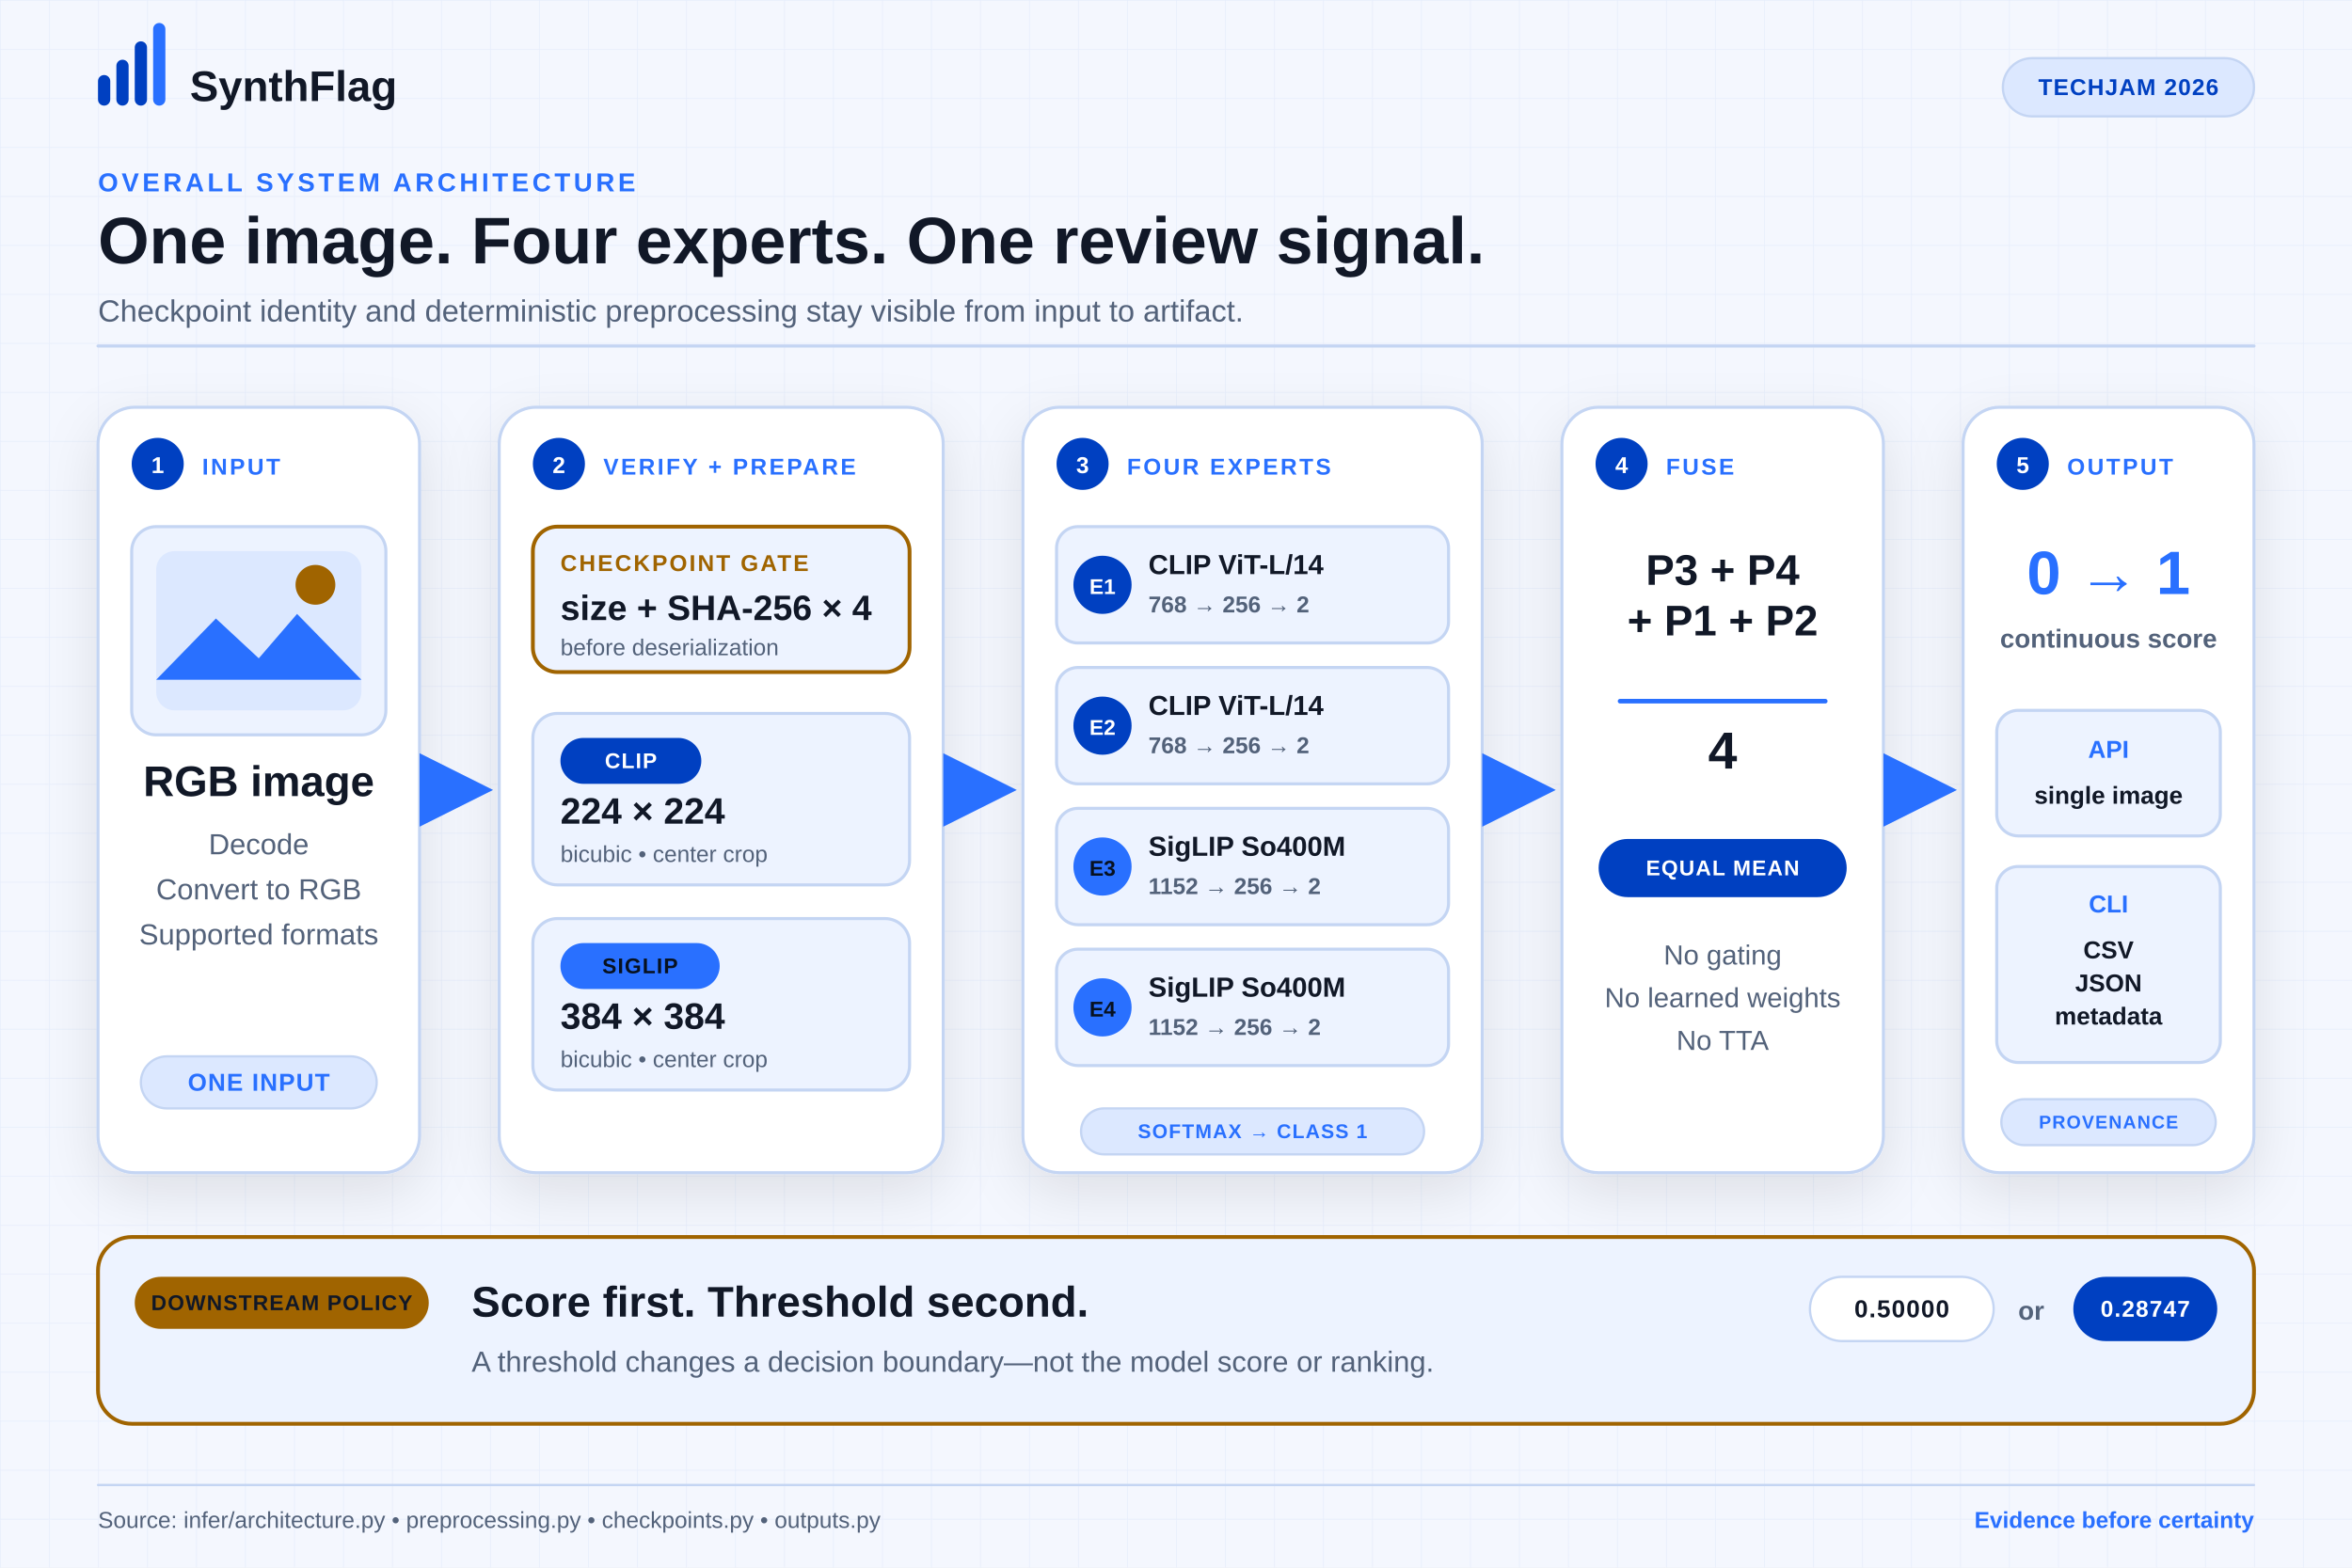
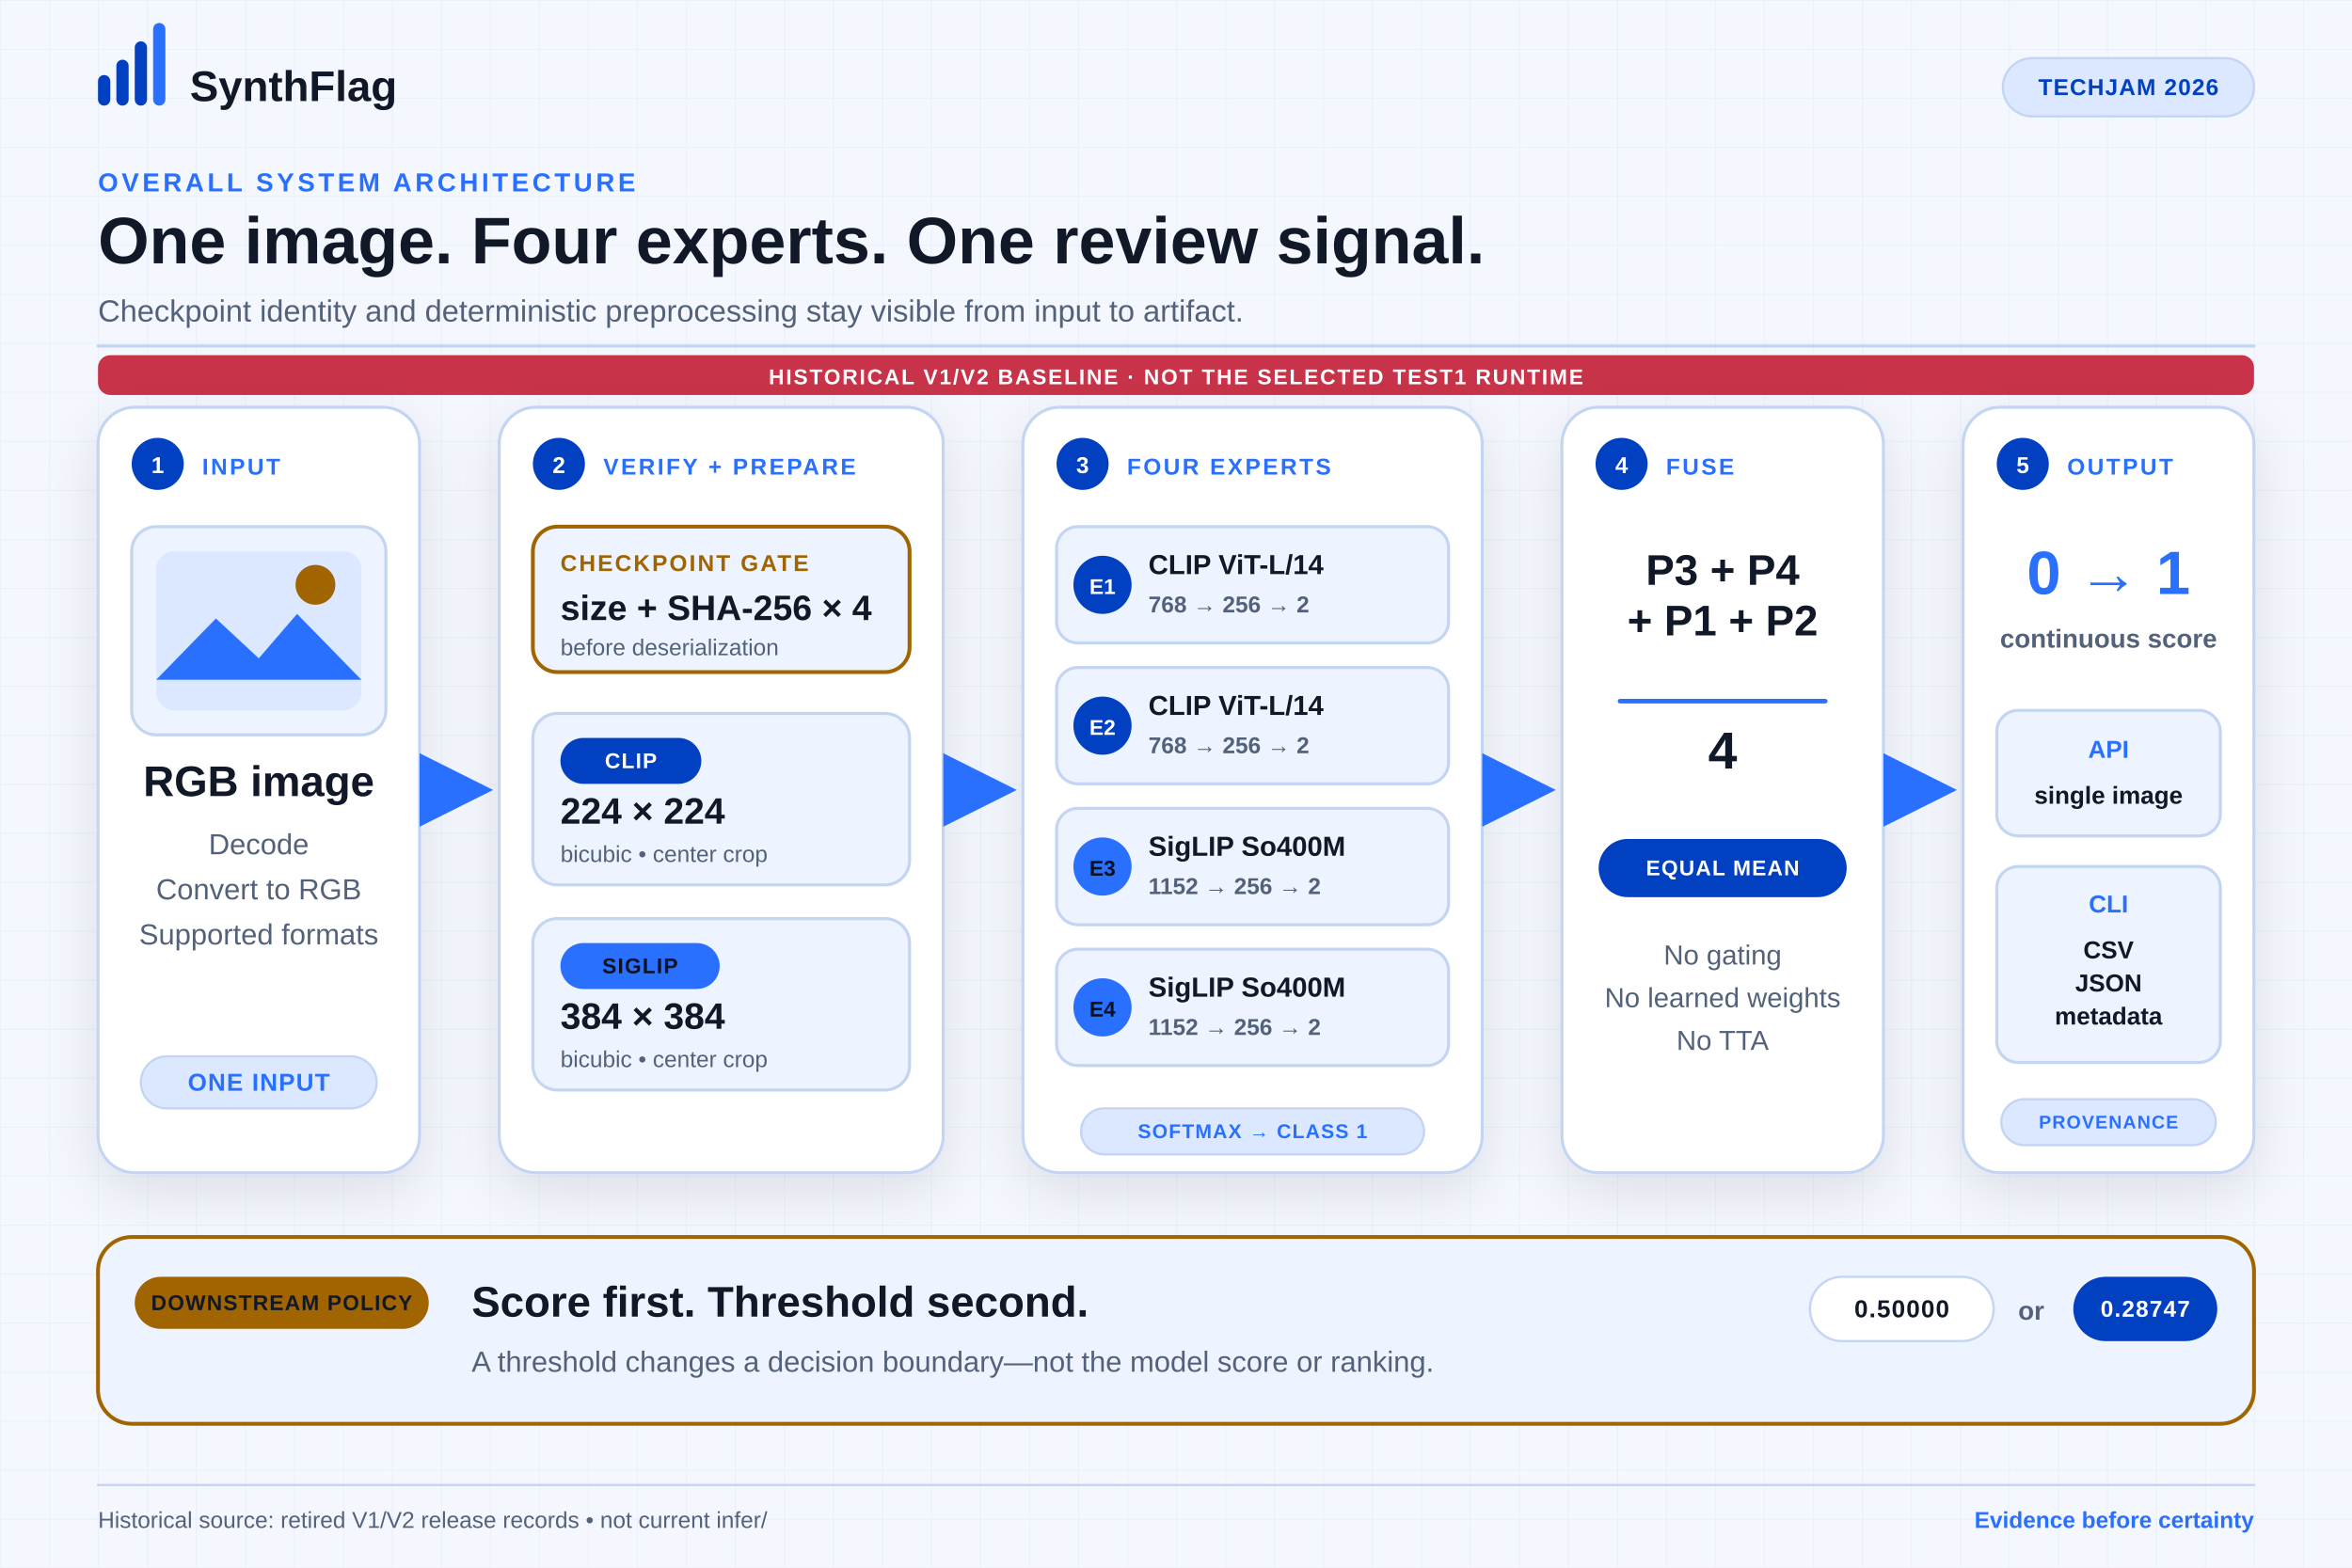
<svg xmlns="http://www.w3.org/2000/svg" width="1536" height="1024" viewBox="0 0 1536 1024" role="img" aria-labelledby="title desc">
  <defs>
    <pattern id="grid" width="32" height="32" patternUnits="userSpaceOnUse">
      <path d="M 32 0 L 0 0 0 32" fill="none" stroke="#DDE7FA" stroke-width="1" opacity="0.55" />
    </pattern>
    <filter id="shadow" x="-20%" y="-20%" width="140%" height="140%">
      <feDropShadow dx="0" dy="12" stdDeviation="18" flood-color="#000000" flood-opacity="0.1" />
    </filter>
    <marker id="arrow" markerWidth="12" markerHeight="12" refX="10" refY="6" orient="auto" markerUnits="strokeWidth">
      <path d="M0,0 L12,6 L0,12 Z" fill="#2970FF" />
    </marker>
  </defs>
  <rect width="1536" height="1024" fill="#F4F7FE" />
  <rect width="1536" height="1024" fill="url(#grid)" />
  <rect x="64" y="49" width="8" height="20" rx="4" fill="#0040C1" />
  <rect x="76" y="39" width="8" height="30" rx="4" fill="#0040C1" />
  <rect x="88" y="27" width="8" height="42" rx="4" fill="#0040C1" />
  <rect x="100" y="15" width="8" height="54" rx="4" fill="#2970FF" />
  <text x="124" y="66" font-family="Instrument Sans, Poppins, Arial, sans-serif" font-size="28" font-weight="800" fill="#111827" text-anchor="start">SynthFlag</text>
  <rect x="1308" y="38" width="164" height="38" rx="19.0" fill="#DCE8FF" stroke="#C4D5F3" stroke-width="1.5" />
  <text x="1390.0" y="62.1" font-family="Instrument Sans, Poppins, Arial, sans-serif" font-size="15" font-weight="700" fill="#0040C1" text-anchor="middle" letter-spacing="0.7">TECHJAM 2026</text>
  <text x="64" y="125" font-family="Instrument Sans, Poppins, Arial, sans-serif" font-size="17" font-weight="800" fill="#2970FF" text-anchor="start" letter-spacing="2.2">OVERALL SYSTEM ARCHITECTURE</text>
  <text x="64" y="172" font-family="Instrument Sans, Poppins, Arial, sans-serif" font-size="43" font-weight="800" fill="#111827" text-anchor="start">One image. Four experts. One review signal.</text>
  <text x="64" y="210" font-family="Instrument Sans, Poppins, Arial, sans-serif" font-size="20" font-weight="500" fill="#53627A" text-anchor="start">Checkpoint identity and deterministic preprocessing stay visible from input to artifact.</text>
  <line x1="64" y1="226" x2="1472" y2="226" stroke="#C4D5F3" stroke-width="2" stroke-linecap="round" />
+   <rect x="64" y="232" width="1408" height="26" rx="8" fill="#C83349" />
+   <text x="768" y="251" font-family="Instrument Sans, Poppins, Arial, sans-serif" font-size="14" font-weight="800" fill="#FFFFFF" text-anchor="middle" letter-spacing="1.1">HISTORICAL V1/V2 BASELINE · NOT THE SELECTED TEST1 RUNTIME</text>
  <rect x="64" y="266" width="210" height="500" rx="24" fill="#FFFFFF" stroke="#C4D5F3" stroke-width="2" filter="url(#shadow)" />
  <rect x="326" y="266" width="290" height="500" rx="24" fill="#FFFFFF" stroke="#C4D5F3" stroke-width="2" filter="url(#shadow)" />
  <rect x="668" y="266" width="300" height="500" rx="24" fill="#FFFFFF" stroke="#C4D5F3" stroke-width="2" filter="url(#shadow)" />
  <rect x="1020" y="266" width="210" height="500" rx="24" fill="#FFFFFF" stroke="#C4D5F3" stroke-width="2" filter="url(#shadow)" />
  <rect x="1282" y="266" width="190" height="500" rx="24" fill="#FFFFFF" stroke="#C4D5F3" stroke-width="2" filter="url(#shadow)" />
  <circle cx="103" cy="303" r="17" fill="#0040C1" />
  <text x="103" y="309" font-family="Instrument Sans, Poppins, Arial, sans-serif" font-size="15" font-weight="800" fill="#FFFFFF" text-anchor="middle">1</text>
  <text x="132" y="310" font-family="Instrument Sans, Poppins, Arial, sans-serif" font-size="15" font-weight="800" fill="#2970FF" text-anchor="start" letter-spacing="1.5">INPUT</text>
  <rect x="86" y="344" width="166" height="136" rx="16" fill="#EDF3FF" stroke="#C4D5F3" stroke-width="2" />
  <rect x="102" y="360" width="134" height="104" rx="12" fill="#DCE8FF" />
  <circle cx="206" cy="382" r="13" fill="#A06400" />
  <path d="M102 444 L141 404 L169 430 L194 401 L236 444 Z" fill="#2970FF" />
  <text x="169" y="520" font-family="Instrument Sans, Poppins, Arial, sans-serif" font-size="28" font-weight="800" fill="#111827" text-anchor="middle">RGB image</text>
  <text x="169" y="558.0" font-family="Instrument Sans, Poppins, Arial, sans-serif" font-size="19" font-weight="500" fill="#53627A" text-anchor="middle">Decode</text>
  <text x="169" y="587.45" font-family="Instrument Sans, Poppins, Arial, sans-serif" font-size="19" font-weight="500" fill="#53627A" text-anchor="middle">Convert to RGB</text>
  <text x="169" y="616.9" font-family="Instrument Sans, Poppins, Arial, sans-serif" font-size="19" font-weight="500" fill="#53627A" text-anchor="middle">Supported formats</text>
  <rect x="92" y="690" width="154" height="34" rx="17.0" fill="#DCE8FF" stroke="#C4D5F3" stroke-width="1.5" />
  <text x="169.0" y="712.44" font-family="Instrument Sans, Poppins, Arial, sans-serif" font-size="16" font-weight="700" fill="#2970FF" text-anchor="middle" letter-spacing="0.7">ONE INPUT</text>
  <circle cx="365" cy="303" r="17" fill="#0040C1" />
  <text x="365" y="309" font-family="Instrument Sans, Poppins, Arial, sans-serif" font-size="15" font-weight="800" fill="#FFFFFF" text-anchor="middle">2</text>
  <text x="394" y="310" font-family="Instrument Sans, Poppins, Arial, sans-serif" font-size="15" font-weight="800" fill="#2970FF" text-anchor="start" letter-spacing="1.5">VERIFY + PREPARE</text>
  <rect x="348" y="344" width="246" height="95" rx="16" fill="#EDF3FF" stroke="#A06400" stroke-width="2.5" />
  <text x="366" y="373" font-family="Instrument Sans, Poppins, Arial, sans-serif" font-size="15" font-weight="800" fill="#A06400" text-anchor="start" letter-spacing="1.3">CHECKPOINT GATE</text>
  <text x="366" y="405" font-family="Instrument Sans, Poppins, Arial, sans-serif" font-size="23" font-weight="800" fill="#111827" text-anchor="start">size + SHA-256 × 4</text>
  <text x="366" y="428" font-family="Instrument Sans, Poppins, Arial, sans-serif" font-size="15" font-weight="500" fill="#53627A" text-anchor="start">before deserialization</text>
  <rect x="348" y="466" width="246" height="112" rx="16" fill="#EDF3FF" stroke="#C4D5F3" stroke-width="2" />
  <rect x="366" y="482" width="92" height="30" rx="15.0" fill="#0040C1" />
  <text x="412.0" y="501.76" font-family="Instrument Sans, Poppins, Arial, sans-serif" font-size="14" font-weight="700" fill="#FFFFFF" text-anchor="middle" letter-spacing="0.7">CLIP</text>
  <text x="366" y="538" font-family="Instrument Sans, Poppins, Arial, sans-serif" font-size="24" font-weight="800" fill="#111827" text-anchor="start">224 × 224</text>
  <text x="366" y="563" font-family="Instrument Sans, Poppins, Arial, sans-serif" font-size="15" font-weight="500" fill="#53627A" text-anchor="start">bicubic • center crop</text>
  <rect x="348" y="600" width="246" height="112" rx="16" fill="#EDF3FF" stroke="#C4D5F3" stroke-width="2" />
  <rect x="366" y="616" width="104" height="30" rx="15.0" fill="#2970FF" />
  <text x="418.0" y="635.76" font-family="Instrument Sans, Poppins, Arial, sans-serif" font-size="14" font-weight="700" fill="#07111F" text-anchor="middle" letter-spacing="0.7">SIGLIP</text>
  <text x="366" y="672" font-family="Instrument Sans, Poppins, Arial, sans-serif" font-size="24" font-weight="800" fill="#111827" text-anchor="start">384 × 384</text>
  <text x="366" y="697" font-family="Instrument Sans, Poppins, Arial, sans-serif" font-size="15" font-weight="500" fill="#53627A" text-anchor="start">bicubic • center crop</text>
  <circle cx="707" cy="303" r="17" fill="#0040C1" />
  <text x="707" y="309" font-family="Instrument Sans, Poppins, Arial, sans-serif" font-size="15" font-weight="800" fill="#FFFFFF" text-anchor="middle">3</text>
  <text x="736" y="310" font-family="Instrument Sans, Poppins, Arial, sans-serif" font-size="15" font-weight="800" fill="#2970FF" text-anchor="start" letter-spacing="1.5">FOUR EXPERTS</text>
  <rect x="690" y="344" width="256" height="76" rx="14" fill="#EDF3FF" stroke="#C4D5F3" stroke-width="2" />
  <circle cx="720" cy="382" r="19" fill="#0040C1" />
  <text x="720" y="388" font-family="Instrument Sans, Poppins, Arial, sans-serif" font-size="14" font-weight="800" fill="#FFFFFF" text-anchor="middle">E1</text>
  <text x="750" y="375" font-family="Instrument Sans, Poppins, Arial, sans-serif" font-size="18" font-weight="800" fill="#111827" text-anchor="start">CLIP ViT-L/14</text>
  <text x="750" y="400" font-family="Instrument Sans, Poppins, Arial, sans-serif" font-size="15" font-weight="600" fill="#53627A" text-anchor="start">768 → 256 → 2</text>
  <rect x="690" y="436" width="256" height="76" rx="14" fill="#EDF3FF" stroke="#C4D5F3" stroke-width="2" />
  <circle cx="720" cy="474" r="19" fill="#0040C1" />
  <text x="720" y="480" font-family="Instrument Sans, Poppins, Arial, sans-serif" font-size="14" font-weight="800" fill="#FFFFFF" text-anchor="middle">E2</text>
  <text x="750" y="467" font-family="Instrument Sans, Poppins, Arial, sans-serif" font-size="18" font-weight="800" fill="#111827" text-anchor="start">CLIP ViT-L/14</text>
  <text x="750" y="492" font-family="Instrument Sans, Poppins, Arial, sans-serif" font-size="15" font-weight="600" fill="#53627A" text-anchor="start">768 → 256 → 2</text>
  <rect x="690" y="528" width="256" height="76" rx="14" fill="#EDF3FF" stroke="#C4D5F3" stroke-width="2" />
  <circle cx="720" cy="566" r="19" fill="#2970FF" />
  <text x="720" y="572" font-family="Instrument Sans, Poppins, Arial, sans-serif" font-size="14" font-weight="800" fill="#07111F" text-anchor="middle">E3</text>
  <text x="750" y="559" font-family="Instrument Sans, Poppins, Arial, sans-serif" font-size="18" font-weight="800" fill="#111827" text-anchor="start">SigLIP So400M</text>
  <text x="750" y="584" font-family="Instrument Sans, Poppins, Arial, sans-serif" font-size="15" font-weight="600" fill="#53627A" text-anchor="start">1152 → 256 → 2</text>
  <rect x="690" y="620" width="256" height="76" rx="14" fill="#EDF3FF" stroke="#C4D5F3" stroke-width="2" />
  <circle cx="720" cy="658" r="19" fill="#2970FF" />
  <text x="720" y="664" font-family="Instrument Sans, Poppins, Arial, sans-serif" font-size="14" font-weight="800" fill="#07111F" text-anchor="middle">E4</text>
  <text x="750" y="651" font-family="Instrument Sans, Poppins, Arial, sans-serif" font-size="18" font-weight="800" fill="#111827" text-anchor="start">SigLIP So400M</text>
  <text x="750" y="676" font-family="Instrument Sans, Poppins, Arial, sans-serif" font-size="15" font-weight="600" fill="#53627A" text-anchor="start">1152 → 256 → 2</text>
  <rect x="706" y="724" width="224" height="30" rx="15.0" fill="#DCE8FF" stroke="#C4D5F3" stroke-width="1.5" />
  <text x="818.0" y="743.42" font-family="Instrument Sans, Poppins, Arial, sans-serif" font-size="13" font-weight="700" fill="#2970FF" text-anchor="middle" letter-spacing="0.7">SOFTMAX → CLASS 1</text>
  <circle cx="1059" cy="303" r="17" fill="#0040C1" />
  <text x="1059" y="309" font-family="Instrument Sans, Poppins, Arial, sans-serif" font-size="15" font-weight="800" fill="#FFFFFF" text-anchor="middle">4</text>
  <text x="1088" y="310" font-family="Instrument Sans, Poppins, Arial, sans-serif" font-size="15" font-weight="800" fill="#2970FF" text-anchor="start" letter-spacing="1.5">FUSE</text>
  <text x="1125" y="382.0" font-family="Instrument Sans, Poppins, Arial, sans-serif" font-size="28" font-weight="800" fill="#111827" text-anchor="middle">P3 + P4</text>
  <text x="1125" y="415.04" font-family="Instrument Sans, Poppins, Arial, sans-serif" font-size="28" font-weight="800" fill="#111827" text-anchor="middle">+ P1 + P2</text>
  <line x1="1058" y1="458" x2="1192" y2="458" stroke="#2970FF" stroke-width="3" stroke-linecap="round" />
  <text x="1125" y="502" font-family="Instrument Sans, Poppins, Arial, sans-serif" font-size="34" font-weight="800" fill="#111827" text-anchor="middle">4</text>
  <rect x="1044" y="548" width="162" height="38" rx="19.0" fill="#0040C1" />
  <text x="1125.0" y="571.76" font-family="Instrument Sans, Poppins, Arial, sans-serif" font-size="14" font-weight="700" fill="#FFFFFF" text-anchor="middle" letter-spacing="0.7">EQUAL MEAN</text>
  <text x="1125" y="630.0" font-family="Instrument Sans, Poppins, Arial, sans-serif" font-size="18" font-weight="500" fill="#53627A" text-anchor="middle">No gating</text>
  <text x="1125" y="657.9" font-family="Instrument Sans, Poppins, Arial, sans-serif" font-size="18" font-weight="500" fill="#53627A" text-anchor="middle">No learned weights</text>
  <text x="1125" y="685.8" font-family="Instrument Sans, Poppins, Arial, sans-serif" font-size="18" font-weight="500" fill="#53627A" text-anchor="middle">No TTA</text>
  <circle cx="1321" cy="303" r="17" fill="#0040C1" />
  <text x="1321" y="309" font-family="Instrument Sans, Poppins, Arial, sans-serif" font-size="15" font-weight="800" fill="#FFFFFF" text-anchor="middle">5</text>
  <text x="1350" y="310" font-family="Instrument Sans, Poppins, Arial, sans-serif" font-size="15" font-weight="800" fill="#2970FF" text-anchor="start" letter-spacing="1.5">OUTPUT</text>
  <text x="1377" y="388" font-family="Instrument Sans, Poppins, Arial, sans-serif" font-size="40" font-weight="800" fill="#2970FF" text-anchor="middle">0 → 1</text>
  <text x="1377" y="423" font-family="Instrument Sans, Poppins, Arial, sans-serif" font-size="17" font-weight="600" fill="#53627A" text-anchor="middle">continuous score</text>
  <rect x="1304" y="464" width="146" height="82" rx="14" fill="#EDF3FF" stroke="#C4D5F3" stroke-width="2" />
  <text x="1377" y="495" font-family="Instrument Sans, Poppins, Arial, sans-serif" font-size="16" font-weight="800" fill="#2970FF" text-anchor="middle">API</text>
  <text x="1377" y="525" font-family="Instrument Sans, Poppins, Arial, sans-serif" font-size="16" font-weight="600" fill="#111827" text-anchor="middle">single image</text>
  <rect x="1304" y="566" width="146" height="128" rx="14" fill="#EDF3FF" stroke="#C4D5F3" stroke-width="2" />
  <text x="1377" y="596" font-family="Instrument Sans, Poppins, Arial, sans-serif" font-size="16" font-weight="800" fill="#2970FF" text-anchor="middle">CLI</text>
  <text x="1377" y="626.0" font-family="Instrument Sans, Poppins, Arial, sans-serif" font-size="16" font-weight="600" fill="#111827" text-anchor="middle">CSV</text>
  <text x="1377" y="647.6" font-family="Instrument Sans, Poppins, Arial, sans-serif" font-size="16" font-weight="600" fill="#111827" text-anchor="middle">JSON</text>
  <text x="1377" y="669.2" font-family="Instrument Sans, Poppins, Arial, sans-serif" font-size="16" font-weight="600" fill="#111827" text-anchor="middle">metadata</text>
  <rect x="1307" y="718" width="140" height="30" rx="15.0" fill="#DCE8FF" stroke="#C4D5F3" stroke-width="1.5" />
  <text x="1377.0" y="737.08" font-family="Instrument Sans, Poppins, Arial, sans-serif" font-size="12" font-weight="700" fill="#2970FF" text-anchor="middle" letter-spacing="0.7">PROVENANCE</text>
  <line x1="282" y1="516" x2="314" y2="516" stroke="#2970FF" stroke-width="4" stroke-linecap="round" marker-end="url(#arrow)" />
  <line x1="624" y1="516" x2="656" y2="516" stroke="#2970FF" stroke-width="4" stroke-linecap="round" marker-end="url(#arrow)" />
  <line x1="976" y1="516" x2="1008" y2="516" stroke="#2970FF" stroke-width="4" stroke-linecap="round" marker-end="url(#arrow)" />
  <line x1="1238" y1="516" x2="1270" y2="516" stroke="#2970FF" stroke-width="4" stroke-linecap="round" marker-end="url(#arrow)" />
  <rect x="64" y="808" width="1408" height="122" rx="22" fill="#EDF3FF" stroke="#A06400" stroke-width="2.5" />
  <rect x="88" y="834" width="192" height="34" rx="17.0" fill="#A06400" />
  <text x="184.0" y="855.76" font-family="Instrument Sans, Poppins, Arial, sans-serif" font-size="14" font-weight="700" fill="#111827" text-anchor="middle" letter-spacing="0.7">DOWNSTREAM POLICY</text>
  <text x="308" y="860" font-family="Instrument Sans, Poppins, Arial, sans-serif" font-size="28" font-weight="800" fill="#111827" text-anchor="start">Score first. Threshold second.</text>
  <text x="308" y="896" font-family="Instrument Sans, Poppins, Arial, sans-serif" font-size="19" font-weight="500" fill="#53627A" text-anchor="start">A threshold changes a decision boundary—not the model score or ranking.</text>
  <rect x="1182" y="834" width="120" height="42" rx="21.0" fill="#FFFFFF" stroke="#C4D5F3" stroke-width="1.5" />
  <text x="1242.0" y="860.44" font-family="Instrument Sans, Poppins, Arial, sans-serif" font-size="16" font-weight="700" fill="#111827" text-anchor="middle" letter-spacing="0.7">0.50000</text>
  <text x="1318" y="862" font-family="Instrument Sans, Poppins, Arial, sans-serif" font-size="17" font-weight="700" fill="#53627A" text-anchor="start">or</text>
  <rect x="1354" y="834" width="94" height="42" rx="21.0" fill="#0040C1" />
  <text x="1401.0" y="860.1" font-family="Instrument Sans, Poppins, Arial, sans-serif" font-size="15" font-weight="700" fill="#FFFFFF" text-anchor="middle" letter-spacing="0.7">0.28747</text>
  <line x1="64" y1="970" x2="1472" y2="970" stroke="#C4D5F3" stroke-width="1.5" stroke-linecap="round" />
-   <text x="64" y="998" font-family="Instrument Sans, Poppins, Arial, sans-serif" font-size="15" font-weight="500" fill="#53627A" text-anchor="start">Source: infer/architecture.py • preprocessing.py • checkpoints.py • outputs.py</text>
+   <text x="64" y="998" font-family="Instrument Sans, Poppins, Arial, sans-serif" font-size="15" font-weight="500" fill="#53627A" text-anchor="start">Historical source: retired V1/V2 release records • not current infer/</text>
  <text x="1472" y="998" font-family="Instrument Sans, Poppins, Arial, sans-serif" font-size="15" font-weight="700" fill="#2970FF" text-anchor="end">Evidence before certainty</text>
</svg>
